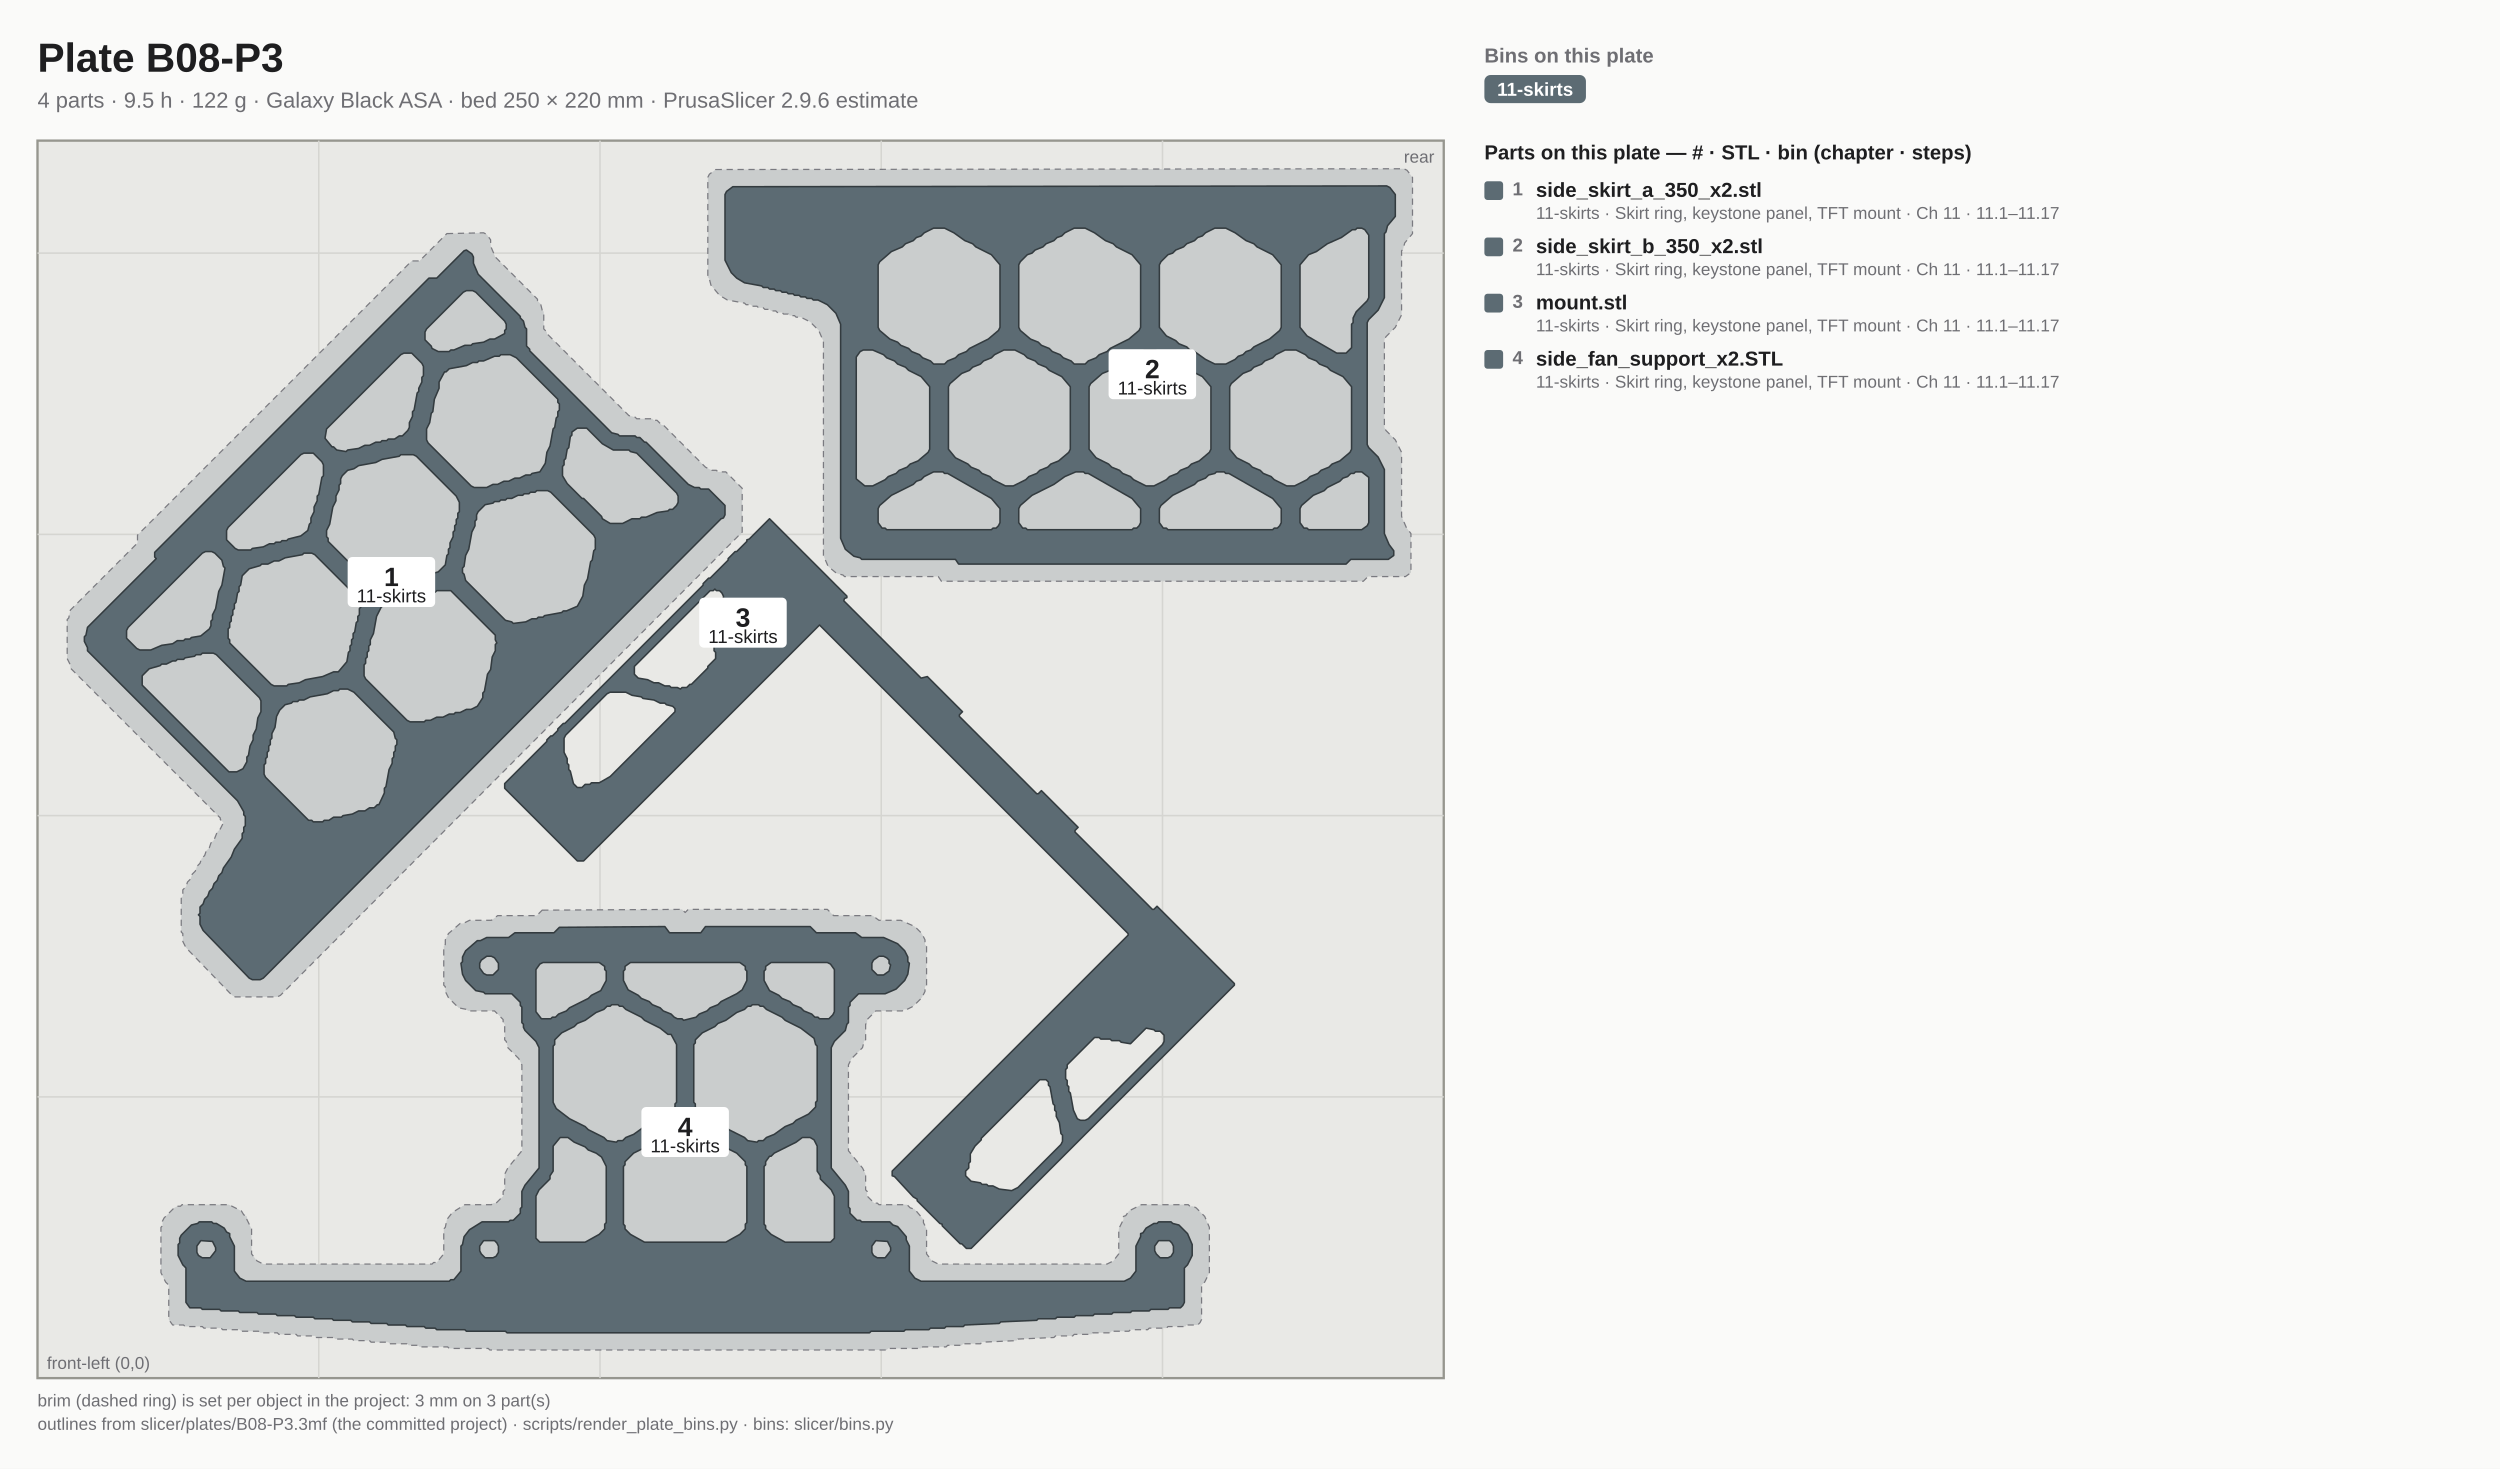
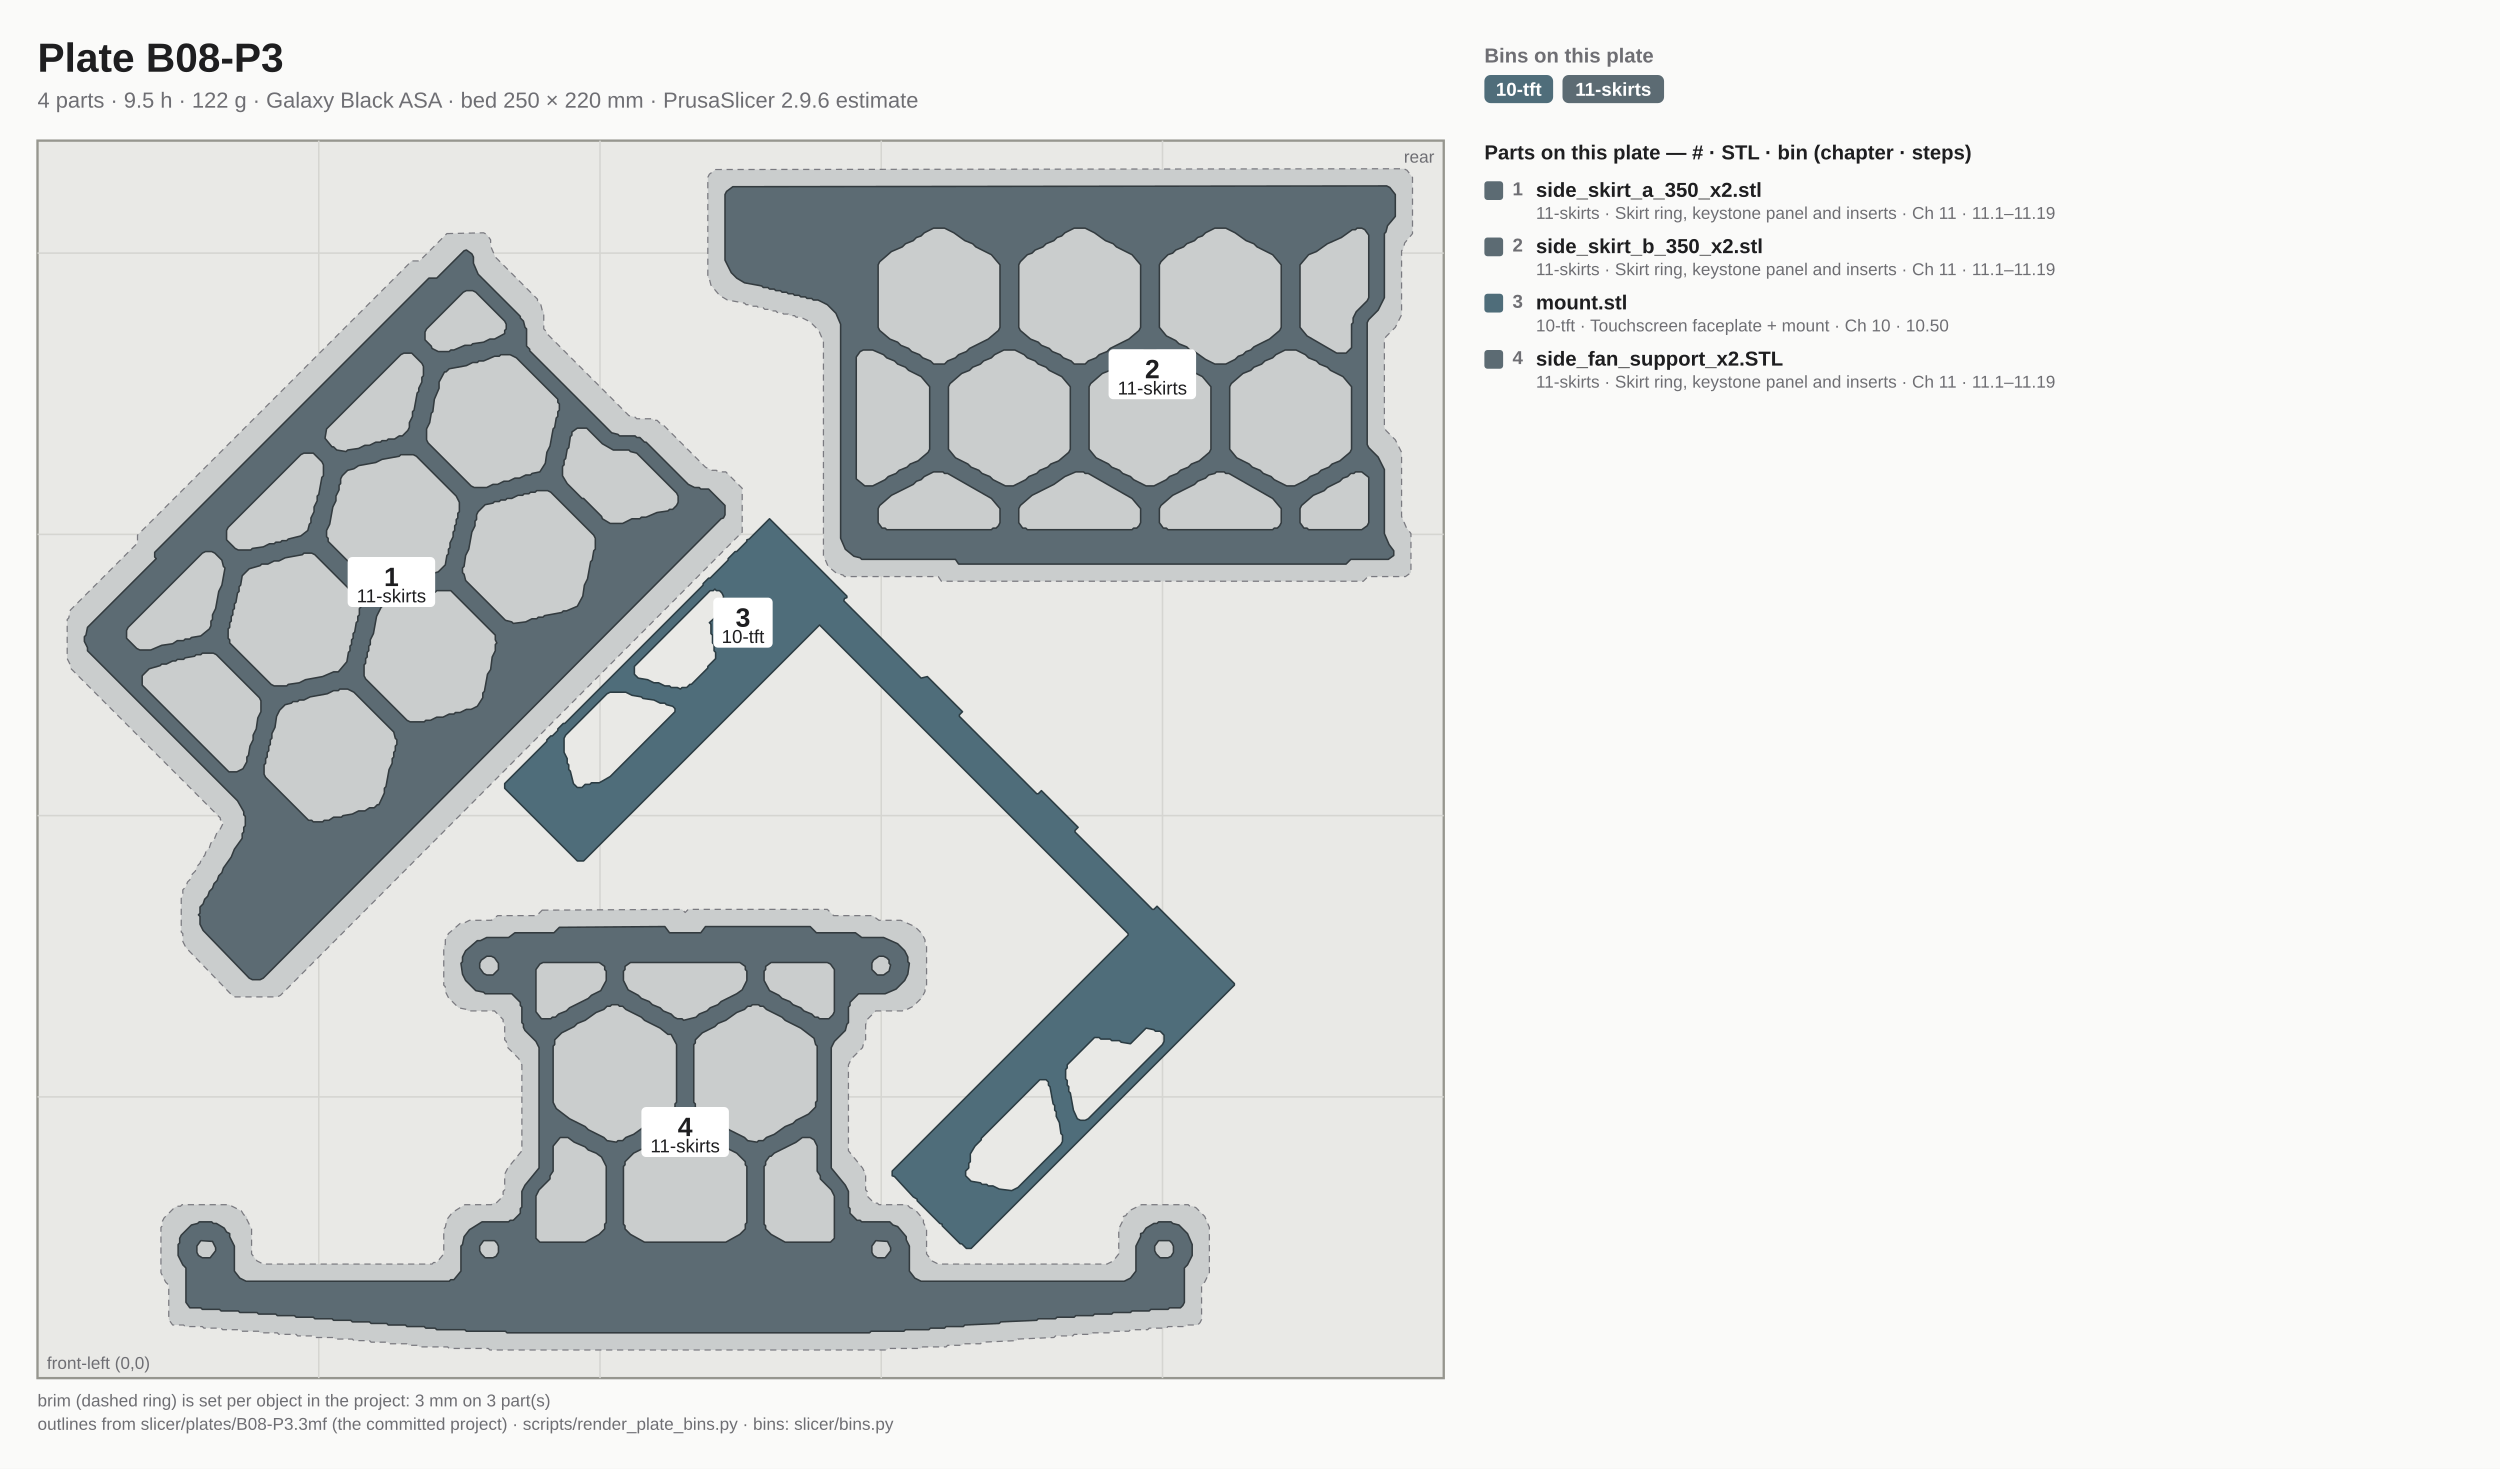
<svg xmlns="http://www.w3.org/2000/svg" width="1600" height="940" viewBox="0 0 1600 940" font-family="Arial, Helvetica, 'DejaVu Sans', sans-serif">
  <rect x="0" y="0" width="1600" height="940" fill="#fafaf9" />
  <text x="24.0" y="45.9" font-size="26" fill="#1e1e20" text-anchor="start" font-weight="bold">Plate B08-P3</text>
  <text x="24.0" y="68.9" font-size="14" fill="#6e6e73" text-anchor="start">4 parts  ·  9.5 h  ·  122 g  ·  Galaxy Black ASA  ·  bed 250 × 220 mm  ·  PrusaSlicer 2.9.6 estimate</text>
  <rect x="24.0" y="90.0" width="900.0" height="792.0" fill="#e9e9e6" stroke="#96968f" stroke-width="1.5" />
  <line x1="204.0" y1="90.0" x2="204.0" y2="882.0" stroke="#d5d5d1" stroke-width="1.0" />
  <line x1="384.0" y1="90.0" x2="384.0" y2="882.0" stroke="#d5d5d1" stroke-width="1.0" />
  <line x1="564.0" y1="90.0" x2="564.0" y2="882.0" stroke="#d5d5d1" stroke-width="1.0" />
  <line x1="744.0" y1="90.0" x2="744.0" y2="882.0" stroke="#d5d5d1" stroke-width="1.0" />
  <line x1="24.0" y1="702.0" x2="924.0" y2="702.0" stroke="#d5d5d1" stroke-width="1.0" />
  <line x1="24.0" y1="522.0" x2="924.0" y2="522.0" stroke="#d5d5d1" stroke-width="1.0" />
  <line x1="24.0" y1="342.0" x2="924.0" y2="342.0" stroke="#d5d5d1" stroke-width="1.0" />
  <line x1="24.0" y1="162.0" x2="924.0" y2="162.0" stroke="#d5d5d1" stroke-width="1.0" />
  <text x="30.0" y="876.1" font-size="11" fill="#6e6e73" text-anchor="start">front-left (0,0)</text>
  <text x="918.0" y="104.1" font-size="11" fill="#6e6e73" text-anchor="end">rear</text>
  <path d="M347.0,582.5 436.5,582.0 438.5,584.0 440.5,582.0 529.5,582.0 533.5,586.0 558.5,586.0 562.5,589.0 576.5,589.0 585.5,593.0 590.0,597.5 592.0,601.5 592.0,604.5 593.0,605.5 593.0,630.5 592.0,631.5 592.0,634.5 590.0,638.5 584.5,644.0 580.5,646.0 578.5,646.0 577.5,647.0 560.5,647.0 555.0,652.5 555.0,654.5 554.0,655.5 554.0,665.5 553.0,666.5 552.0,670.5 545.0,677.5 543.0,681.5 543.0,736.5 552.0,747.5 554.0,751.5 554.0,761.5 555.0,762.5 555.0,765.5 559.5,770.0 561.5,770.0 562.5,771.0 580.5,771.0 582.5,773.0 585.5,774.0 591.0,780.5 591.0,782.5 593.0,786.5 593.0,802.5 596.5,807.0 600.5,809.0 708.5,809.0 712.5,807.0 716.0,802.5 716.0,786.5 719.0,780.5 719.0,778.5 720.5,778.0 722.5,775.0 730.5,771.0 760.5,771.0 761.5,772.0 763.5,772.0 765.5,773.0 771.0,778.5 774.0,785.5 774.0,814.5 771.0,820.5 769.0,822.5 769.0,844.5 768.0,846.5 766.5,848.0 759.5,848.0 758.5,849.0 747.5,849.0 746.5,850.0 735.5,850.0 734.5,851.0 723.5,851.0 722.5,852.0 711.5,852.0 710.5,853.0 699.5,853.0 698.5,854.0 687.5,854.0 686.5,855.0 675.5,855.0 674.5,856.0 651.5,857.0 650.5,858.0 628.5,859.0 627.5,860.0 616.5,860.0 615.5,861.0 606.5,861.0 605.5,862.0 590.5,862.0 589.5,863.0 568.5,863.0 567.5,864.0 313.5,864.0 312.5,863.0 287.5,863.0 286.5,862.0 268.5,862.0 267.5,861.0 261.5,861.0 260.5,860.0 249.5,860.0 248.5,859.0 237.5,859.0 236.5,858.0 226.5,858.0 225.5,857.0 214.5,857.0 213.5,856.0 202.5,856.0 201.5,855.0 190.5,855.0 189.5,854.0 178.5,854.0 177.5,853.0 166.5,853.0 165.5,852.0 154.5,852.0 153.5,851.0 142.5,851.0 141.5,850.0 130.5,850.0 129.5,849.0 118.5,849.0 117.5,848.0 110.5,848.0 108.0,844.5 108.0,822.5 106.0,820.5 103.0,814.5 103.0,785.5 104.0,784.5 104.0,781.5 105.0,779.5 111.5,773.0 113.5,772.0 115.5,772.0 116.5,771.0 146.5,771.0 154.5,775.0 156.0,777.5 158.0,778.5 158.0,780.5 161.0,786.5 161.0,802.5 164.5,807.0 168.5,809.0 276.5,809.0 277.5,808.0 279.5,808.0 284.0,802.5 284.0,786.5 285.0,785.5 286.0,780.5 289.5,776.0 297.5,771.0 314.5,771.0 315.5,770.0 317.5,770.0 322.0,765.5 322.0,762.5 323.0,761.5 323.0,751.5 325.0,747.5 334.0,736.5 334.0,681.5 332.0,677.5 325.0,670.5 324.0,666.5 323.0,665.5 323.0,655.5 322.0,654.5 322.0,652.5 316.5,647.0 299.5,647.0 298.5,646.0 293.5,645.0 287.0,638.5 285.0,634.5 285.0,631.5 284.0,630.5 284.0,605.5 285.0,604.5 285.0,601.5 287.0,597.5 294.5,591.0 296.5,591.0 300.5,589.0 314.5,589.0 318.5,586.0 343.5,586.0Z" fill-rule="evenodd" fill="#cacdcd" stroke="#7a7a80" stroke-width="0.8" stroke-linejoin="round" stroke-dasharray="4 3" />
  <path d="M286.0,149.5 309.5,149.0 311.5,150.0 314.0,153.5 314.0,157.5 317.0,164.5 344.0,191.5 344.0,192.5 346.0,194.5 347.0,198.5 348.0,199.5 348.0,210.5 350.0,212.5 350.0,213.5 402.5,266.0 406.5,267.0 407.5,268.0 417.5,268.0 418.5,269.0 420.5,269.0 423.5,272.0 424.5,272.0 451.5,299.0 455.5,301.0 458.5,301.0 459.5,302.0 464.5,302.0 475.0,312.5 475.0,340.5 474.0,342.5 472.5,343.0 179.5,637.0 177.5,638.0 150.5,638.0 148.5,637.0 119.0,606.5 117.0,602.5 117.0,597.5 116.0,596.5 116.0,574.5 117.0,573.5 117.0,569.5 119.0,567.5 120.0,564.5 122.0,562.5 123.0,559.5 125.0,557.5 126.0,554.5 128.0,552.5 129.0,549.5 131.0,547.5 132.0,544.5 134.0,542.5 135.0,539.5 137.0,537.5 139.0,532.5 141.0,530.5 143.0,526.5 141.0,524.5 141.0,523.5 45.0,427.5 45.0,425.5 43.0,421.5 43.0,396.5 44.0,395.5 45.0,390.5 88.0,347.5 88.0,342.5 263.5,167.0 268.5,167.0Z" fill-rule="evenodd" fill="#cacdcd" stroke="#7a7a80" stroke-width="0.8" stroke-linejoin="round" stroke-dasharray="4 3" />
  <path d="M458.0,108.5 898.5,108.0 900.5,109.0 904.0,113.5 904.0,149.5 899.0,155.5 898.0,159.5 897.0,160.5 897.0,201.5 893.0,209.5 887.0,215.5 886.0,217.5 886.0,273.5 887.0,275.5 893.0,281.5 897.0,289.5 897.0,330.5 900.0,337.5 903.0,341.5 903.0,366.5 899.5,369.0 875.5,369.0 872.5,372.0 602.5,372.0 600.5,369.0 540.5,369.0 539.5,368.0 535.5,367.0 530.0,362.5 527.0,355.5 527.0,218.5 524.0,211.5 518.5,206.0 512.5,203.0 509.5,203.0 508.5,202.0 505.5,202.0 504.5,201.0 501.5,201.0 500.5,200.0 497.5,200.0 496.5,199.0 493.5,199.0 492.5,198.0 489.5,198.0 488.5,197.0 485.5,197.0 484.5,196.0 481.5,196.0 480.5,195.0 477.5,195.0 476.5,194.0 465.5,192.0 460.5,189.0 455.0,182.5 454.0,178.5 453.0,177.5 453.0,113.5 454.0,111.5Z" fill-rule="evenodd" fill="#cacdcd" stroke="#7a7a80" stroke-width="0.8" stroke-linejoin="round" stroke-dasharray="4 3" />
  <path d="M358.0,593.5 425.5,593.0 428.5,597.0 448.5,597.0 451.5,593.0 518.5,593.0 522.5,597.0 547.5,597.0 551.5,600.0 565.5,600.0 574.5,604.0 579.0,608.5 581.0,612.5 581.0,615.5 582.0,616.5 581.0,623.5 579.0,627.5 573.5,633.0 566.5,636.0 549.5,636.0 544.0,641.5 544.0,643.5 543.0,644.5 543.0,654.5 542.0,655.5 541.0,659.5 534.0,666.5 532.0,670.5 532.0,747.5 541.0,758.5 543.0,762.5 543.0,772.5 544.0,773.5 544.0,776.5 548.5,781.0 550.5,781.0 551.5,782.0 569.5,782.0 571.5,784.0 574.5,785.0 580.0,791.5 580.0,793.5 582.0,797.5 582.0,813.5 585.5,818.0 589.5,820.0 719.5,820.0 723.5,818.0 727.0,813.5 727.0,797.5 730.0,791.5 730.0,789.5 731.5,789.0 733.5,786.0 738.5,783.0 740.5,783.0 741.5,782.0 749.5,782.0 750.5,783.0 754.5,784.0 760.0,789.5 763.0,796.5 763.0,803.5 760.0,809.5 758.0,811.5 758.0,833.5 757.0,835.5 755.5,837.0 748.5,837.0 747.5,838.0 736.5,838.0 735.5,839.0 724.5,839.0 723.5,840.0 712.5,840.0 711.5,841.0 700.5,841.0 699.5,842.0 688.5,842.0 687.5,843.0 676.5,843.0 675.5,844.0 664.5,844.0 663.5,845.0 640.5,846.0 639.5,847.0 617.5,848.0 616.5,849.0 605.5,849.0 604.5,850.0 595.5,850.0 594.5,851.0 579.5,851.0 578.5,852.0 557.5,852.0 556.5,853.0 324.5,853.0 323.5,852.0 298.5,852.0 297.5,851.0 279.5,851.0 278.5,850.0 272.5,850.0 271.5,849.0 260.5,849.0 259.5,848.0 248.5,848.0 247.5,847.0 237.5,847.0 236.5,846.0 225.5,846.0 224.5,845.0 213.5,845.0 212.5,844.0 201.5,844.0 200.5,843.0 189.5,843.0 188.5,842.0 177.5,842.0 176.5,841.0 165.5,841.0 164.5,840.0 153.5,840.0 152.5,839.0 141.5,839.0 140.5,838.0 129.5,838.0 128.5,837.0 121.5,837.0 119.0,833.5 119.0,811.5 117.0,809.5 114.0,803.5 114.0,796.5 115.0,795.5 115.0,792.5 116.0,790.5 122.5,784.0 126.5,783.0 127.5,782.0 135.5,782.0 136.5,783.0 138.5,783.0 143.5,786.0 145.0,788.5 147.0,789.5 147.0,791.5 150.0,797.5 150.0,813.5 153.5,818.0 157.5,820.0 287.5,820.0 288.5,819.0 290.5,819.0 295.0,813.5 295.0,797.5 296.0,796.5 297.0,791.5 300.5,787.0 308.5,782.0 325.5,782.0 326.5,781.0 328.5,781.0 333.0,776.5 333.0,773.5 334.0,772.5 334.0,762.5 336.0,758.5 345.0,747.5 345.0,670.5 343.0,666.5 336.0,659.5 335.0,657.5 335.0,655.5 334.0,654.5 334.0,644.5 333.0,643.5 333.0,641.5 327.5,636.0 310.5,636.0 309.5,635.0 304.5,634.0 298.0,627.5 296.0,623.5 295.0,616.5 296.0,615.5 296.0,612.5 298.0,608.5 305.5,602.0 307.5,602.0 311.5,600.0 325.5,600.0 329.5,597.0 354.5,597.0Z M311.5,612.0 308.0,614.5 307.0,616.5 307.0,619.5 309.5,623.0 311.5,624.0 315.5,624.0 319.0,620.5 319.0,616.5 316.5,613.0 314.5,612.0Z M562.5,612.0 559.0,614.5 558.0,616.5 558.0,620.5 561.5,624.0 565.5,624.0 569.0,621.5 570.0,617.5 569.0,616.5 569.0,614.5 567.5,613.0 565.5,612.0Z M347.5,616.0 345.5,617.0 343.0,620.5 343.0,647.5 346.5,652.0 352.5,652.0 353.5,651.0 355.5,651.0 357.5,649.0 362.5,647.0 364.5,645.0 376.5,639.0 378.5,637.0 384.5,634.0 388.0,627.5 388.0,621.5 387.0,620.5 387.0,618.5 383.5,616.0Z M403.5,616.0 400.0,618.5 400.0,620.5 399.0,621.5 399.0,627.5 402.0,633.5 408.5,637.0 410.5,639.0 415.5,641.0 417.5,643.0 422.5,645.0 424.5,647.0 429.5,649.0 431.5,651.0 433.5,652.0 436.5,652.0 437.5,653.0 445.5,651.0 447.5,649.0 452.5,647.0 454.5,645.0 459.5,643.0 461.5,641.0 471.5,636.0 475.0,633.5 478.0,627.5 478.0,621.5 477.0,620.5 477.0,618.5 473.5,616.0Z M493.5,616.0 490.0,618.5 490.0,620.5 489.0,621.5 489.0,627.5 492.5,634.0 498.5,637.0 500.5,639.0 505.5,641.0 507.5,643.0 512.5,645.0 514.5,647.0 519.5,649.0 521.5,651.0 523.5,651.0 524.5,652.0 530.5,652.0 533.0,649.5 534.0,647.5 534.0,620.5 531.5,617.0 529.5,616.0Z M391.5,643.0 390.5,644.0 388.5,644.0 386.5,646.0 381.5,648.0 374.5,653.0 369.5,655.0 367.5,657.0 359.5,661.0 355.0,665.5 355.0,668.5 354.0,669.5 354.0,705.5 356.0,709.5 364.5,716.0 374.5,721.0 376.5,723.0 386.5,728.0 388.5,730.0 394.5,731.0 395.5,730.0 398.5,730.0 400.5,728.0 405.5,726.0 412.5,721.0 417.5,719.0 419.5,717.0 427.5,713.0 432.0,708.5 432.0,706.5 433.0,705.5 433.0,668.5 429.5,662.0 427.5,662.0 422.5,658.0 412.5,653.0 410.5,651.0 400.5,646.0 398.5,644.0 396.5,644.0 395.5,643.0Z M481.5,643.0 480.5,644.0 478.5,644.0 476.5,646.0 471.5,648.0 464.5,653.0 459.5,655.0 457.5,657.0 449.5,661.0 445.0,665.5 445.0,667.5 444.0,668.5 444.0,705.5 445.0,706.5 445.0,708.5 448.5,712.0 449.5,712.0 454.5,716.0 464.5,721.0 466.5,723.0 476.5,728.0 478.5,730.0 484.5,731.0 485.5,730.0 488.5,730.0 490.5,728.0 495.5,726.0 502.5,721.0 507.5,719.0 509.5,717.0 517.5,713.0 522.0,708.5 522.0,705.5 523.0,704.5 523.0,669.5 522.0,668.5 521.0,664.5 512.5,658.0 502.5,653.0 500.5,651.0 490.5,646.0 488.5,644.0 486.5,644.0 485.5,643.0Z M436.5,721.0 435.5,722.0 431.5,723.0 429.5,725.0 424.5,727.0 422.5,729.0 417.5,731.0 415.5,733.0 405.5,738.0 400.0,743.5 400.0,745.5 399.0,746.5 399.0,783.5 400.0,784.5 400.0,786.5 403.5,790.0 412.5,795.0 464.5,795.0 473.5,790.0 477.0,786.5 477.0,783.5 478.0,782.5 478.0,746.5 477.0,745.5 477.0,743.5 471.5,738.0 461.5,733.0 459.5,731.0 454.5,729.0 452.5,727.0 447.5,725.0 445.5,723.0 441.5,722.0 440.5,721.0Z M358.5,728.0 354.0,733.5 354.0,749.5 352.0,752.5 352.0,754.5 345.0,761.5 343.0,765.5 343.0,792.5 345.5,795.0 374.5,795.0 383.5,790.0 387.0,786.5 387.0,783.5 388.0,782.5 388.0,746.5 385.0,740.5 381.5,738.0 376.5,736.0 374.5,734.0 367.5,731.0 363.5,728.0Z M513.5,728.0 509.5,731.0 495.5,738.0 493.5,740.0 492.5,740.0 490.0,743.5 490.0,745.5 489.0,746.5 489.0,783.5 490.0,784.5 490.0,786.5 493.5,790.0 502.5,795.0 531.5,795.0 534.0,792.5 534.0,765.5 532.0,761.5 525.0,754.5 525.0,752.5 523.0,749.5 523.0,733.5 521.0,729.5 518.5,728.0Z M128.5,794.0 126.0,797.5 126.0,801.5 127.0,803.5 129.5,805.0 134.5,805.0 138.0,800.5 138.0,798.5 136.0,794.5Z M309.5,794.0 307.0,797.5 307.0,800.5 308.0,802.5 310.5,805.0 315.5,805.0 317.5,804.0 319.0,801.5 319.0,797.5 318.0,795.5 316.5,794.0Z M560.5,794.0 558.0,797.5 558.0,801.5 559.0,803.5 561.5,805.0 566.5,805.0 570.0,800.5 570.0,798.5 568.0,794.5Z M741.5,794.0 739.0,797.5 739.0,800.5 740.0,802.5 742.5,805.0 747.5,805.0 749.5,804.0 751.0,801.5 751.0,797.5 750.0,795.5 748.5,794.0Z" fill-rule="evenodd" fill="#5c6b73" stroke="#333b3f" stroke-width="1.0" stroke-linejoin="round" />
  <path d="M297.0,160.5 298.5,160.0 302.0,162.5 303.0,164.5 303.0,168.5 306.0,175.5 333.0,202.5 333.0,203.5 335.0,205.5 336.0,209.5 337.0,210.5 337.0,221.5 339.0,223.5 339.0,224.5 391.5,277.0 395.5,278.0 396.5,279.0 406.5,279.0 407.5,280.0 409.5,280.0 412.5,283.0 413.5,283.0 440.5,310.0 444.5,312.0 447.5,312.0 448.5,313.0 453.5,313.0 464.0,323.5 464.0,329.5 463.0,331.5 461.5,332.0 168.5,626.0 166.5,627.0 161.5,627.0 159.5,626.0 130.0,595.5 128.0,591.5 128.0,586.5 127.0,585.5 128.0,584.5 128.0,580.5 130.0,578.5 131.0,575.5 133.0,573.5 134.0,570.5 136.0,568.5 137.0,565.5 139.0,563.5 140.0,560.5 142.0,558.5 143.0,555.5 148.0,548.5 150.0,543.5 155.0,536.5 155.0,533.5 156.0,532.5 156.0,529.5 157.0,528.5 157.0,522.5 156.0,521.5 156.0,519.5 152.0,512.5 56.0,416.5 56.0,414.5 54.0,410.5 54.0,407.5 55.0,406.5 56.0,401.5 100.0,357.5 99.0,356.5 99.0,353.5 274.5,178.0 279.5,178.0Z M298.5,186.0 296.5,187.0 273.0,210.5 272.0,212.5 272.0,217.5 276.0,221.5 276.5,223.0 280.5,225.0 287.5,225.0 288.5,224.0 290.5,224.0 297.5,221.0 301.5,221.0 302.5,220.0 309.5,219.0 313.5,217.0 316.5,217.0 323.0,213.5 323.0,211.5 324.0,210.5 324.0,207.5 323.0,205.5 304.5,187.0 302.5,186.0Z M258.5,226.0 256.5,227.0 209.0,274.5 208.0,280.5 212.5,286.0 213.5,286.0 215.5,288.0 221.5,289.0 222.5,288.0 229.5,287.0 233.5,285.0 236.5,285.0 240.5,283.0 243.5,283.0 244.5,282.0 247.5,282.0 248.5,281.0 252.5,281.0 255.5,279.0 257.5,279.0 261.0,275.5 262.0,273.5 262.0,270.5 264.0,266.5 264.0,263.5 265.0,262.5 267.0,251.5 268.0,250.5 268.0,248.5 270.0,244.5 270.0,241.5 271.0,240.5 271.0,234.5 270.0,232.5 263.5,226.0Z M320.5,227.0 319.5,228.0 316.5,228.0 309.5,231.0 306.5,231.0 305.5,232.0 302.5,232.0 298.5,234.0 287.5,236.0 285.5,238.0 284.5,238.0 281.0,244.5 281.0,248.5 278.0,255.5 277.0,263.5 276.0,264.5 275.0,270.5 273.0,274.5 273.0,281.5 274.0,283.5 301.5,311.0 303.5,312.0 311.5,312.0 315.5,310.0 318.5,310.0 322.5,308.0 325.5,308.0 329.5,306.0 332.5,306.0 336.5,304.0 339.5,304.0 340.5,303.0 345.5,302.0 349.0,296.5 350.0,289.5 352.0,285.5 354.0,274.5 355.0,273.5 356.0,267.5 357.0,266.5 357.0,263.5 358.0,262.5 358.0,258.5 357.0,257.5 357.0,255.5 330.5,229.0 326.5,227.0Z M369.5,274.0 366.0,276.5 366.0,278.5 365.0,279.5 364.0,286.5 363.0,287.5 362.0,293.5 361.0,294.5 361.0,297.5 360.0,298.5 360.0,304.5 363.0,309.5 372.5,319.0 373.5,319.0 385.0,330.5 385.5,332.0 390.5,335.0 398.5,335.0 404.5,332.0 409.5,332.0 410.5,331.0 413.5,331.0 420.5,328.0 427.5,327.0 428.5,326.0 430.5,326.0 433.0,323.5 434.0,321.5 434.0,317.5 433.0,315.5 407.5,290.0 403.5,289.0 402.5,288.0 392.5,288.0 385.5,284.0 375.5,274.0Z M194.5,290.0 192.5,291.0 146.0,337.5 145.0,339.5 145.0,345.5 150.5,351.0 152.5,352.0 160.5,352.0 161.5,351.0 168.5,350.0 172.5,348.0 175.5,348.0 176.5,347.0 179.5,347.0 180.5,346.0 183.5,346.0 184.5,345.0 192.5,343.0 197.0,339.5 198.0,335.5 199.0,334.5 199.0,331.5 201.0,327.5 201.0,324.5 203.0,320.5 203.0,317.5 204.0,316.5 206.0,305.5 207.0,304.5 207.0,297.5 206.0,295.5 200.5,290.0Z M256.5,291.0 255.5,292.0 244.5,294.0 240.5,296.0 229.5,298.0 226.5,300.0 222.5,301.0 219.0,304.5 218.0,306.5 218.0,309.5 217.0,310.5 217.0,313.5 215.0,317.5 215.0,320.5 213.0,324.5 211.0,335.5 209.0,339.5 209.0,343.5 210.0,344.5 210.0,346.5 238.5,375.0 241.5,375.0 242.5,376.0 244.5,376.0 245.5,375.0 249.5,375.0 253.5,373.0 256.5,373.0 257.5,372.0 260.5,372.0 261.5,371.0 264.5,371.0 265.5,370.0 268.5,370.0 269.5,369.0 272.5,369.0 273.5,368.0 280.5,366.0 285.0,361.5 286.0,355.5 287.0,354.5 287.0,351.5 288.0,350.5 288.0,347.5 290.0,343.5 290.0,340.5 291.0,339.5 291.0,336.5 292.0,335.5 292.0,332.5 293.0,331.5 293.0,328.5 294.0,327.5 294.0,321.5 292.0,317.5 266.5,292.0 264.5,291.0Z M343.5,314.0 342.5,315.0 339.5,315.0 338.5,316.0 335.5,316.0 334.5,317.0 331.5,317.0 327.5,319.0 324.5,319.0 323.5,320.0 320.5,320.0 319.5,321.0 316.5,321.0 315.5,322.0 310.5,323.0 306.0,327.5 305.0,329.5 305.0,332.5 304.0,333.5 304.0,336.5 302.0,340.5 300.0,351.5 298.0,355.5 297.0,362.5 296.0,363.5 296.0,366.5 297.0,367.5 298.0,371.5 323.5,397.0 327.5,398.0 328.5,399.0 336.5,398.0 340.5,396.0 343.5,396.0 344.5,395.0 347.5,395.0 348.5,394.0 359.5,392.0 360.5,391.0 362.5,391.0 369.5,388.0 373.0,381.5 374.0,374.5 376.0,370.5 378.0,359.5 379.0,358.5 380.0,352.5 381.0,351.5 381.0,344.5 380.0,342.5 352.5,315.0 350.5,314.0Z M131.5,353.0 129.5,354.0 82.0,401.5 81.0,403.5 81.0,408.5 87.5,415.0 89.5,416.0 96.5,416.0 103.5,413.0 110.5,412.0 113.5,410.0 117.5,410.0 118.5,409.0 121.5,409.0 122.5,408.0 128.5,407.0 134.0,402.5 135.0,400.5 135.0,397.5 136.0,396.5 136.0,393.5 138.0,389.5 140.0,378.5 142.0,374.5 144.0,363.5 143.0,362.5 142.0,358.5 137.5,354.0 135.5,353.0Z M194.5,354.0 193.5,355.0 182.5,357.0 178.5,359.0 175.5,359.0 171.5,361.0 167.5,361.0 166.5,362.0 159.5,364.0 155.0,368.5 154.0,374.5 153.0,375.5 153.0,378.5 152.0,379.5 151.0,385.5 150.0,386.5 150.0,389.5 149.0,390.5 149.0,393.5 148.0,394.5 148.0,397.5 147.0,398.5 147.0,401.5 146.0,402.5 146.0,408.5 147.0,409.5 147.0,411.5 173.5,438.0 175.5,439.0 183.5,439.0 184.5,438.0 191.5,437.0 195.5,435.0 206.5,433.0 213.5,430.0 216.5,430.0 222.0,423.5 223.0,417.5 224.0,416.5 224.0,413.5 225.0,412.5 225.0,409.5 226.0,408.5 226.0,405.5 227.0,404.5 228.0,398.5 229.0,397.5 229.0,394.5 230.0,393.5 230.0,389.5 231.0,388.5 230.0,386.5 230.0,383.5 201.5,355.0 199.5,354.0Z M279.5,378.0 278.5,379.0 271.5,380.0 267.5,382.0 256.5,384.0 255.5,385.0 253.5,385.0 249.5,387.0 246.5,387.0 244.0,388.5 241.0,394.5 239.0,405.5 237.0,409.5 237.0,412.5 236.0,413.5 236.0,416.5 235.0,417.5 235.0,420.5 234.0,421.5 234.0,424.5 233.0,425.5 233.0,432.5 234.0,434.5 260.5,461.0 262.5,462.0 271.5,462.0 272.5,461.0 275.5,461.0 279.5,459.0 283.5,459.0 287.5,457.0 290.5,457.0 291.5,456.0 294.5,456.0 298.5,454.0 301.5,454.0 305.5,452.0 309.0,446.5 309.0,443.5 310.0,442.5 312.0,431.5 314.0,428.5 315.0,420.5 317.0,416.5 317.0,412.5 318.0,411.5 317.0,409.5 317.0,406.5 288.5,378.0Z M129.5,418.0 128.5,419.0 125.5,419.0 124.5,420.0 118.5,421.0 117.5,422.0 113.5,422.0 112.5,423.0 110.5,423.0 106.5,425.0 103.5,425.0 102.5,426.0 95.5,428.0 91.0,432.5 91.0,438.5 146.5,494.0 151.5,494.0 155.5,492.0 158.0,487.5 158.0,484.5 159.0,483.5 160.0,477.5 162.0,473.5 162.0,470.5 164.0,466.5 165.0,459.5 167.0,455.5 167.0,448.5 166.0,446.5 138.5,419.0 136.5,418.0Z M217.5,441.0 216.5,442.0 213.5,442.0 209.5,444.0 198.5,446.0 194.5,448.0 191.5,448.0 190.5,449.0 187.5,449.0 186.5,450.0 182.5,451.0 179.0,454.5 177.0,458.5 176.0,465.5 174.0,469.5 174.0,472.5 173.0,473.5 173.0,476.5 172.0,477.5 172.0,480.5 171.0,481.5 171.0,484.5 170.0,485.5 170.0,488.5 169.0,489.5 169.0,495.5 170.0,497.5 197.5,525.0 199.5,525.0 200.5,526.0 206.5,526.0 207.5,525.0 210.5,525.0 213.5,523.0 218.5,523.0 219.5,522.0 225.5,521.0 229.5,519.0 233.5,519.0 236.5,517.0 239.5,517.0 241.5,515.0 242.5,515.0 246.0,507.5 246.0,504.5 247.0,503.5 249.0,492.5 251.0,488.5 251.0,485.5 252.0,484.5 252.0,481.5 253.0,480.5 253.0,477.5 254.0,476.5 254.0,473.5 253.0,472.5 252.0,468.5 226.5,443.0 222.5,441.0Z" fill-rule="evenodd" fill="#5c6b73" stroke="#333b3f" stroke-width="1.0" stroke-linejoin="round" />
  <path d="M469.0,119.5 887.5,119.0 889.5,120.0 893.0,124.5 893.0,138.5 888.0,144.5 887.0,148.5 886.0,149.5 886.0,190.5 882.0,198.5 876.0,204.5 875.0,206.5 875.0,284.5 876.0,286.5 882.0,292.5 886.0,300.5 886.0,341.5 889.0,348.5 892.0,352.5 892.0,355.5 888.5,358.0 864.5,358.0 861.5,361.0 613.5,361.0 611.5,358.0 551.5,358.0 550.5,357.0 546.5,356.0 541.0,351.5 538.0,344.5 538.0,207.5 535.0,200.5 529.5,195.0 523.5,192.0 520.5,192.0 519.5,191.0 516.5,191.0 515.5,190.0 512.5,190.0 511.5,189.0 508.5,189.0 507.5,188.0 504.5,188.0 503.5,187.0 500.5,187.0 499.5,186.0 496.5,186.0 495.5,185.0 492.5,185.0 491.5,184.0 488.5,184.0 487.5,183.0 476.5,181.0 471.5,178.0 468.0,174.5 464.0,166.5 464.0,124.5 465.0,122.5Z M597.5,146.0 591.5,149.0 589.5,151.0 586.5,152.0 584.5,154.0 579.5,156.0 577.5,158.0 570.5,161.0 563.0,167.5 562.0,169.5 562.0,209.5 563.0,211.5 569.5,217.0 574.5,219.0 576.5,221.0 581.5,223.0 583.5,225.0 588.5,227.0 590.5,229.0 595.5,231.0 597.5,233.0 604.5,233.0 606.5,231.0 611.5,229.0 613.5,227.0 618.5,225.0 620.5,223.0 632.5,217.0 639.0,211.5 640.0,209.5 640.0,169.5 634.5,163.0 624.5,158.0 622.5,156.0 617.5,154.0 610.5,149.0 604.5,146.0Z M687.5,146.0 681.5,149.0 679.5,151.0 676.5,152.0 674.5,154.0 669.5,156.0 667.5,158.0 662.5,160.0 660.5,162.0 657.5,163.0 653.0,167.5 652.0,169.5 652.0,209.5 653.0,211.5 659.5,217.0 664.5,219.0 666.5,221.0 671.5,223.0 673.5,225.0 678.5,227.0 680.5,229.0 685.5,231.0 687.5,233.0 694.5,233.0 696.5,231.0 701.5,229.0 703.5,227.0 708.5,225.0 710.5,223.0 722.5,217.0 729.0,211.5 730.0,209.5 730.0,169.5 724.5,163.0 714.5,158.0 712.5,156.0 707.5,154.0 700.5,149.0 694.5,146.0Z M777.5,146.0 771.5,149.0 769.5,151.0 766.5,152.0 764.5,154.0 759.5,156.0 757.5,158.0 752.5,160.0 750.5,162.0 747.5,163.0 743.0,167.5 742.0,169.5 742.0,209.5 746.5,215.0 752.5,218.0 754.5,220.0 759.5,222.0 761.5,224.0 764.5,225.0 771.5,230.0 777.5,233.0 784.5,233.0 790.5,230.0 792.5,228.0 795.5,227.0 797.5,225.0 800.5,224.0 802.5,222.0 812.5,217.0 819.0,211.5 820.0,209.5 820.0,169.5 814.5,163.0 804.5,158.0 802.5,156.0 797.5,154.0 790.5,149.0 784.5,146.0Z M868.5,146.0 867.5,147.0 865.5,147.0 858.5,152.0 849.5,156.0 842.5,161.0 837.5,163.0 832.0,169.5 832.0,209.5 836.5,215.0 855.5,226.0 861.5,226.0 865.0,222.5 865.0,207.5 866.0,206.5 866.0,203.5 868.0,199.5 875.0,192.5 876.0,190.5 876.0,150.5 873.5,147.0 871.5,146.0Z M552.5,224.0 550.5,225.0 548.0,228.5 548.0,306.5 553.5,311.0 558.5,311.0 566.5,307.0 568.5,305.0 573.5,303.0 575.5,301.0 580.5,299.0 582.5,297.0 587.5,295.0 594.0,289.5 595.0,287.5 595.0,247.5 589.5,241.0 581.5,237.0 579.5,235.0 574.5,233.0 572.5,231.0 567.5,229.0 565.5,227.0 558.5,224.0Z M642.5,224.0 636.5,227.0 634.5,229.0 629.5,231.0 627.5,233.0 622.5,235.0 620.5,237.0 615.5,239.0 608.0,245.5 607.0,247.5 607.0,287.5 611.5,293.0 619.5,297.0 621.5,299.0 626.5,301.0 628.5,303.0 633.5,305.0 635.5,307.0 643.5,311.0 648.5,311.0 656.5,307.0 658.5,305.0 663.5,303.0 665.5,301.0 670.5,299.0 672.5,297.0 677.5,295.0 684.0,289.5 685.0,287.5 685.0,247.5 679.5,241.0 671.5,237.0 669.5,235.0 664.5,233.0 662.5,231.0 657.5,229.0 655.5,227.0 649.5,224.0Z M732.5,224.0 726.5,227.0 724.5,229.0 719.5,231.0 717.5,233.0 712.5,235.0 710.5,237.0 705.5,239.0 698.0,245.5 697.0,247.5 697.0,287.5 701.5,293.0 709.5,297.0 711.5,299.0 716.5,301.0 718.5,303.0 723.5,305.0 725.5,307.0 733.5,311.0 738.5,311.0 746.5,307.0 748.5,305.0 753.5,303.0 755.5,301.0 760.5,299.0 762.5,297.0 767.5,295.0 774.0,289.5 775.0,287.5 775.0,247.5 769.5,241.0 761.5,237.0 759.5,235.0 754.5,233.0 752.5,231.0 747.5,229.0 745.5,227.0 739.5,224.0Z M822.5,224.0 816.5,227.0 814.5,229.0 809.5,231.0 807.5,233.0 802.5,235.0 800.5,237.0 795.5,239.0 788.0,245.5 787.0,247.5 787.0,287.5 791.5,293.0 799.5,297.0 801.5,299.0 806.5,301.0 808.5,303.0 813.5,305.0 815.5,307.0 823.5,311.0 828.5,311.0 836.5,307.0 838.5,305.0 843.5,303.0 845.5,301.0 850.5,299.0 852.5,297.0 857.5,295.0 864.0,289.5 865.0,287.5 865.0,247.5 859.5,241.0 851.5,237.0 849.5,235.0 844.5,233.0 842.5,231.0 837.5,229.0 835.5,227.0 829.5,224.0Z M597.5,302.0 591.5,305.0 589.5,307.0 586.5,308.0 584.5,310.0 570.5,317.0 563.0,323.5 562.0,325.5 562.0,334.5 564.5,338.0 566.5,338.0 567.5,339.0 634.5,339.0 635.5,338.0 637.5,338.0 639.0,336.5 640.0,334.5 640.0,325.5 634.5,319.0 606.5,303.0 604.5,303.0 603.5,302.0Z M688.5,302.0 681.5,305.0 674.5,310.0 660.5,317.0 653.0,323.5 652.0,325.5 652.0,334.5 654.5,338.0 656.5,338.0 657.5,339.0 724.5,339.0 725.5,338.0 727.5,338.0 729.0,336.5 730.0,334.5 730.0,325.5 724.5,319.0 696.5,303.0 694.5,303.0 693.5,302.0Z M778.5,302.0 777.5,303.0 773.5,304.0 771.5,306.0 766.5,308.0 764.5,310.0 750.5,317.0 743.0,323.5 742.0,325.5 742.0,334.5 744.5,338.0 746.5,338.0 747.5,339.0 814.5,339.0 815.5,338.0 817.5,338.0 819.0,336.5 820.0,334.5 820.0,325.5 814.5,319.0 786.5,303.0 784.5,303.0 783.5,302.0Z M867.5,302.0 866.5,303.0 864.5,303.0 862.5,305.0 859.5,306.0 857.5,308.0 849.5,312.0 847.5,314.0 840.5,317.0 833.0,323.5 832.0,325.5 832.0,334.5 834.5,338.0 836.5,338.0 837.5,339.0 871.5,339.0 875.0,336.5 876.0,334.5 876.0,305.5 871.5,302.0Z" fill-rule="evenodd" fill="#5c6b73" stroke="#333b3f" stroke-width="1.0" stroke-linejoin="round" />
-   <path d="M492.0,332.5 492.5,332.0 542.0,381.5 542.0,382.5 540.5,383.0 540.0,384.5 589.5,434.0 593.5,433.0 616.0,455.5 614.0,457.5 614.0,458.5 663.5,508.0 664.5,508.0 666.5,506.0 690.0,529.5 688.0,531.5 688.0,532.5 737.5,582.0 738.5,582.0 740.5,580.0 790.0,629.5 790.0,630.5 621.5,799.0 618.5,799.0 615.5,796.0 614.5,796.0 603.0,784.5 603.0,783.5 601.5,783.0 587.0,768.5 587.0,767.5 584.5,766.0 572.5,753.0 571.0,752.5 571.0,749.5 722.0,598.5 722.0,597.5 524.5,400.0 373.5,551.0 369.5,551.0 323.0,504.5 323.0,501.5 350.0,474.5 350.0,473.5 352.5,471.0 353.5,471.0 357.0,467.5 357.0,466.5 360.5,463.0 361.5,463.0 450.0,374.5 450.0,373.5 453.5,370.0 454.5,370.0 466.0,358.5 466.0,357.5 470.5,353.0 471.5,353.0 478.0,346.5 478.0,345.5 479.5,345.0Z M457.5,377.0 456.5,378.0 454.5,378.0 406.0,426.5 406.0,431.5 408.5,434.0 414.5,435.0 418.5,437.0 421.5,437.0 425.5,439.0 428.5,439.0 429.5,440.0 433.5,440.0 435.5,441.0 436.5,440.0 439.5,440.0 441.5,438.0 442.5,438.0 453.0,427.5 453.0,426.5 458.0,421.5 458.0,417.5 457.0,416.5 457.0,412.5 456.0,411.5 456.0,406.5 455.0,405.5 455.0,399.5 454.0,398.5 464.0,389.5 464.0,385.5 463.0,384.5 463.0,381.5 462.0,379.5 460.5,378.0 458.5,378.0Z M390.5,443.0 388.5,444.0 362.0,470.5 361.0,472.5 361.0,481.5 363.0,485.5 363.0,488.5 364.0,489.5 364.0,492.5 365.0,493.5 367.0,501.5 369.5,504.0 372.5,504.0 374.5,502.0 377.5,502.0 378.5,501.0 383.5,501.0 390.5,497.0 432.0,455.5 432.0,453.5 430.5,452.0 426.5,451.0 425.5,450.0 422.5,450.0 418.5,448.0 411.5,447.0 410.5,446.0 404.5,445.0 400.5,443.0Z M733.5,658.0 723.5,668.0 717.5,667.0 716.5,666.0 711.5,666.0 710.5,665.0 704.5,665.0 703.5,664.0 700.5,664.0 683.0,681.5 683.0,683.5 682.0,684.5 682.0,690.5 683.0,691.5 683.0,694.5 684.0,695.5 684.0,698.5 685.0,699.5 687.0,710.5 689.5,716.0 691.5,717.0 694.5,717.0 696.5,716.0 744.0,668.5 745.0,666.5 745.0,662.5 742.5,660.0 739.5,660.0 738.5,659.0Z M665.5,691.0 628.0,728.5 628.0,729.5 624.0,733.5 621.0,738.5 621.0,743.5 620.0,744.5 620.0,747.5 618.0,749.5 618.0,752.5 621.5,756.0 627.5,757.0 628.5,758.0 631.5,758.0 632.5,759.0 635.5,759.0 639.5,761.0 647.5,762.0 651.5,760.0 679.0,732.5 680.0,730.5 680.0,726.5 679.0,725.5 678.0,718.5 676.0,714.5 676.0,711.5 675.0,710.5 675.0,707.5 674.0,706.5 672.0,695.5 671.0,694.5 671.0,692.5 669.5,691.0Z" fill-rule="evenodd" fill="#5c6b73" stroke="#333b3f" stroke-width="1.0" stroke-linejoin="round" />
+   <path d="M492.0,332.5 492.5,332.0 542.0,381.5 542.0,382.5 540.5,383.0 540.0,384.5 589.5,434.0 593.5,433.0 616.0,455.5 614.0,457.5 614.0,458.5 663.5,508.0 664.5,508.0 666.5,506.0 690.0,529.5 688.0,531.5 688.0,532.5 737.5,582.0 738.5,582.0 740.5,580.0 790.0,629.5 790.0,630.5 621.5,799.0 618.5,799.0 615.5,796.0 614.5,796.0 603.0,784.5 603.0,783.5 601.5,783.0 587.0,768.5 587.0,767.5 584.5,766.0 572.5,753.0 571.0,752.5 571.0,749.5 722.0,598.5 722.0,597.5 524.5,400.0 373.5,551.0 369.5,551.0 323.0,504.5 323.0,501.5 350.0,474.5 350.0,473.5 352.5,471.0 353.5,471.0 357.0,467.5 357.0,466.5 360.5,463.0 361.5,463.0 450.0,374.5 450.0,373.5 453.5,370.0 454.5,370.0 466.0,358.5 466.0,357.5 470.5,353.0 471.5,353.0 478.0,346.5 478.0,345.5 479.5,345.0Z M457.5,377.0 456.5,378.0 454.5,378.0 406.0,426.5 406.0,431.5 408.5,434.0 414.5,435.0 418.5,437.0 421.5,437.0 425.5,439.0 428.5,439.0 429.5,440.0 433.5,440.0 435.5,441.0 436.5,440.0 439.5,440.0 441.5,438.0 442.5,438.0 453.0,427.5 453.0,426.5 458.0,421.5 458.0,417.5 457.0,416.5 457.0,412.5 456.0,411.5 456.0,406.5 455.0,405.5 455.0,399.5 454.0,398.5 464.0,389.5 464.0,385.5 463.0,384.5 463.0,381.5 462.0,379.5 460.5,378.0 458.5,378.0Z M390.5,443.0 388.5,444.0 362.0,470.5 361.0,472.5 361.0,481.5 363.0,485.5 363.0,488.5 364.0,489.5 364.0,492.5 365.0,493.5 367.0,501.5 369.5,504.0 372.5,504.0 374.5,502.0 377.5,502.0 378.5,501.0 383.5,501.0 390.5,497.0 432.0,455.5 432.0,453.5 430.5,452.0 426.5,451.0 425.5,450.0 422.5,450.0 418.5,448.0 411.5,447.0 410.5,446.0 404.5,445.0 400.5,443.0Z M733.5,658.0 723.5,668.0 717.5,667.0 716.5,666.0 711.5,666.0 710.5,665.0 704.5,665.0 703.5,664.0 700.5,664.0 683.0,681.5 683.0,683.5 682.0,684.5 682.0,690.5 683.0,691.5 683.0,694.5 684.0,695.5 684.0,698.5 685.0,699.5 687.0,710.5 689.5,716.0 691.5,717.0 694.5,717.0 696.5,716.0 744.0,668.5 745.0,666.5 745.0,662.5 742.5,660.0 739.5,660.0 738.5,659.0Z M665.5,691.0 628.0,728.5 628.0,729.5 624.0,733.5 621.0,738.5 621.0,743.5 620.0,744.5 620.0,747.5 618.0,749.5 618.0,752.5 621.5,756.0 627.5,757.0 628.5,758.0 631.5,758.0 632.5,759.0 635.5,759.0 639.5,761.0 647.5,762.0 651.5,760.0 679.0,732.5 680.0,730.5 680.0,726.5 679.0,725.5 678.0,718.5 676.0,714.5 676.0,711.5 675.0,710.5 675.0,707.5 674.0,706.5 672.0,695.5 671.0,694.5 671.0,692.5 669.5,691.0Z" fill-rule="evenodd" fill="#4f6d7a" stroke="#2b3c43" stroke-width="1.0" stroke-linejoin="round" />
  <rect x="410.5" y="708.5" width="56.0" height="32.0" rx="3.0" fill="#ffffff" />
  <text x="438.5" y="727.1" font-size="17" fill="#1e1e20" text-anchor="middle" font-weight="bold">4</text>
  <text x="438.5" y="737.5" font-size="12" fill="#1e1e20" text-anchor="middle">11-skirts</text>
  <rect x="709.5" y="223.5" width="56.0" height="32.0" rx="3.0" fill="#ffffff" />
  <text x="737.5" y="242.1" font-size="17" fill="#1e1e20" text-anchor="middle" font-weight="bold">2</text>
  <text x="737.5" y="252.5" font-size="12" fill="#1e1e20" text-anchor="middle">11-skirts</text>
  <rect x="222.5" y="356.5" width="56.0" height="32.0" rx="3.0" fill="#ffffff" />
  <text x="250.5" y="375.1" font-size="17" fill="#1e1e20" text-anchor="middle" font-weight="bold">1</text>
  <text x="250.5" y="385.5" font-size="12" fill="#1e1e20" text-anchor="middle">11-skirts</text>
-   <rect x="447.5" y="382.5" width="56.0" height="32.0" rx="3.0" fill="#ffffff" />
+   <rect x="456.5" y="382.5" width="38.0" height="32.0" rx="3.0" fill="#ffffff" />
  <text x="475.5" y="401.1" font-size="17" fill="#1e1e20" text-anchor="middle" font-weight="bold">3</text>
-   <text x="475.5" y="411.5" font-size="12" fill="#1e1e20" text-anchor="middle">11-skirts</text>
+   <text x="475.5" y="411.5" font-size="12" fill="#1e1e20" text-anchor="middle">10-tft</text>
  <text x="950.0" y="40.0" font-size="13" fill="#6e6e73" text-anchor="start" font-weight="bold">Bins on this plate</text>
-   <rect x="950.0" y="48.0" width="65.0" height="18.0" rx="4.0" fill="#5c6b73" />
-   <text x="982.5" y="61.3" font-size="12" fill="#ffffff" text-anchor="middle" font-weight="bold">11-skirts</text>
+   <rect x="950.0" y="48.0" width="44.0" height="18.0" rx="4.0" fill="#4f6d7a" />
+   <text x="972.0" y="61.3" font-size="12" fill="#ffffff" text-anchor="middle" font-weight="bold">10-tft</text>
+   <rect x="1000.0" y="48.0" width="65.0" height="18.0" rx="4.0" fill="#5c6b73" />
+   <text x="1032.5" y="61.3" font-size="12" fill="#ffffff" text-anchor="middle" font-weight="bold">11-skirts</text>
  <text x="950.0" y="102.0" font-size="13" fill="#1e1e20" text-anchor="start" font-weight="bold">Parts on this plate  —  # · STL · bin (chapter · steps)</text>
  <rect x="950.0" y="116.0" width="12.0" height="12.0" rx="2.0" fill="#5c6b73" />
  <text x="968.0" y="125.0" font-size="12" fill="#6e6e73" text-anchor="start" font-weight="bold">1</text>
  <text x="983.0" y="126.0" font-size="13" fill="#1e1e20" text-anchor="start" font-weight="bold">side_skirt_a_350_x2.stl</text>
-   <text x="983.0" y="140.1" font-size="11" fill="#6e6e73" text-anchor="start">11-skirts · Skirt ring, keystone panel, TFT mount · Ch 11 · 11.1–11.17</text>
+   <text x="983.0" y="140.1" font-size="11" fill="#6e6e73" text-anchor="start">11-skirts · Skirt ring, keystone panel and inserts · Ch 11 · 11.1–11.19</text>
  <rect x="950.0" y="152.0" width="12.0" height="12.0" rx="2.0" fill="#5c6b73" />
  <text x="968.0" y="161.0" font-size="12" fill="#6e6e73" text-anchor="start" font-weight="bold">2</text>
  <text x="983.0" y="162.0" font-size="13" fill="#1e1e20" text-anchor="start" font-weight="bold">side_skirt_b_350_x2.stl</text>
-   <text x="983.0" y="176.1" font-size="11" fill="#6e6e73" text-anchor="start">11-skirts · Skirt ring, keystone panel, TFT mount · Ch 11 · 11.1–11.17</text>
-   <rect x="950.0" y="188.0" width="12.0" height="12.0" rx="2.0" fill="#5c6b73" />
+   <text x="983.0" y="176.1" font-size="11" fill="#6e6e73" text-anchor="start">11-skirts · Skirt ring, keystone panel and inserts · Ch 11 · 11.1–11.19</text>
+   <rect x="950.0" y="188.0" width="12.0" height="12.0" rx="2.0" fill="#4f6d7a" />
  <text x="968.0" y="197.0" font-size="12" fill="#6e6e73" text-anchor="start" font-weight="bold">3</text>
  <text x="983.0" y="198.0" font-size="13" fill="#1e1e20" text-anchor="start" font-weight="bold">mount.stl</text>
-   <text x="983.0" y="212.1" font-size="11" fill="#6e6e73" text-anchor="start">11-skirts · Skirt ring, keystone panel, TFT mount · Ch 11 · 11.1–11.17</text>
+   <text x="983.0" y="212.1" font-size="11" fill="#6e6e73" text-anchor="start">10-tft · Touchscreen faceplate + mount · Ch 10 · 10.50</text>
  <rect x="950.0" y="224.0" width="12.0" height="12.0" rx="2.0" fill="#5c6b73" />
  <text x="968.0" y="233.0" font-size="12" fill="#6e6e73" text-anchor="start" font-weight="bold">4</text>
  <text x="983.0" y="234.0" font-size="13" fill="#1e1e20" text-anchor="start" font-weight="bold">side_fan_support_x2.STL</text>
-   <text x="983.0" y="248.1" font-size="11" fill="#6e6e73" text-anchor="start">11-skirts · Skirt ring, keystone panel, TFT mount · Ch 11 · 11.1–11.17</text>
+   <text x="983.0" y="248.1" font-size="11" fill="#6e6e73" text-anchor="start">11-skirts · Skirt ring, keystone panel and inserts · Ch 11 · 11.1–11.19</text>
  <text x="24.0" y="900.1" font-size="11" fill="#6e6e73" text-anchor="start">brim (dashed ring) is set per object in the project: 3 mm on 3 part(s)</text>
  <text x="24.0" y="915.1" font-size="11" fill="#6e6e73" text-anchor="start">outlines from slicer/plates/B08-P3.3mf (the committed project) · scripts/render_plate_bins.py · bins: slicer/bins.py</text>
</svg>
